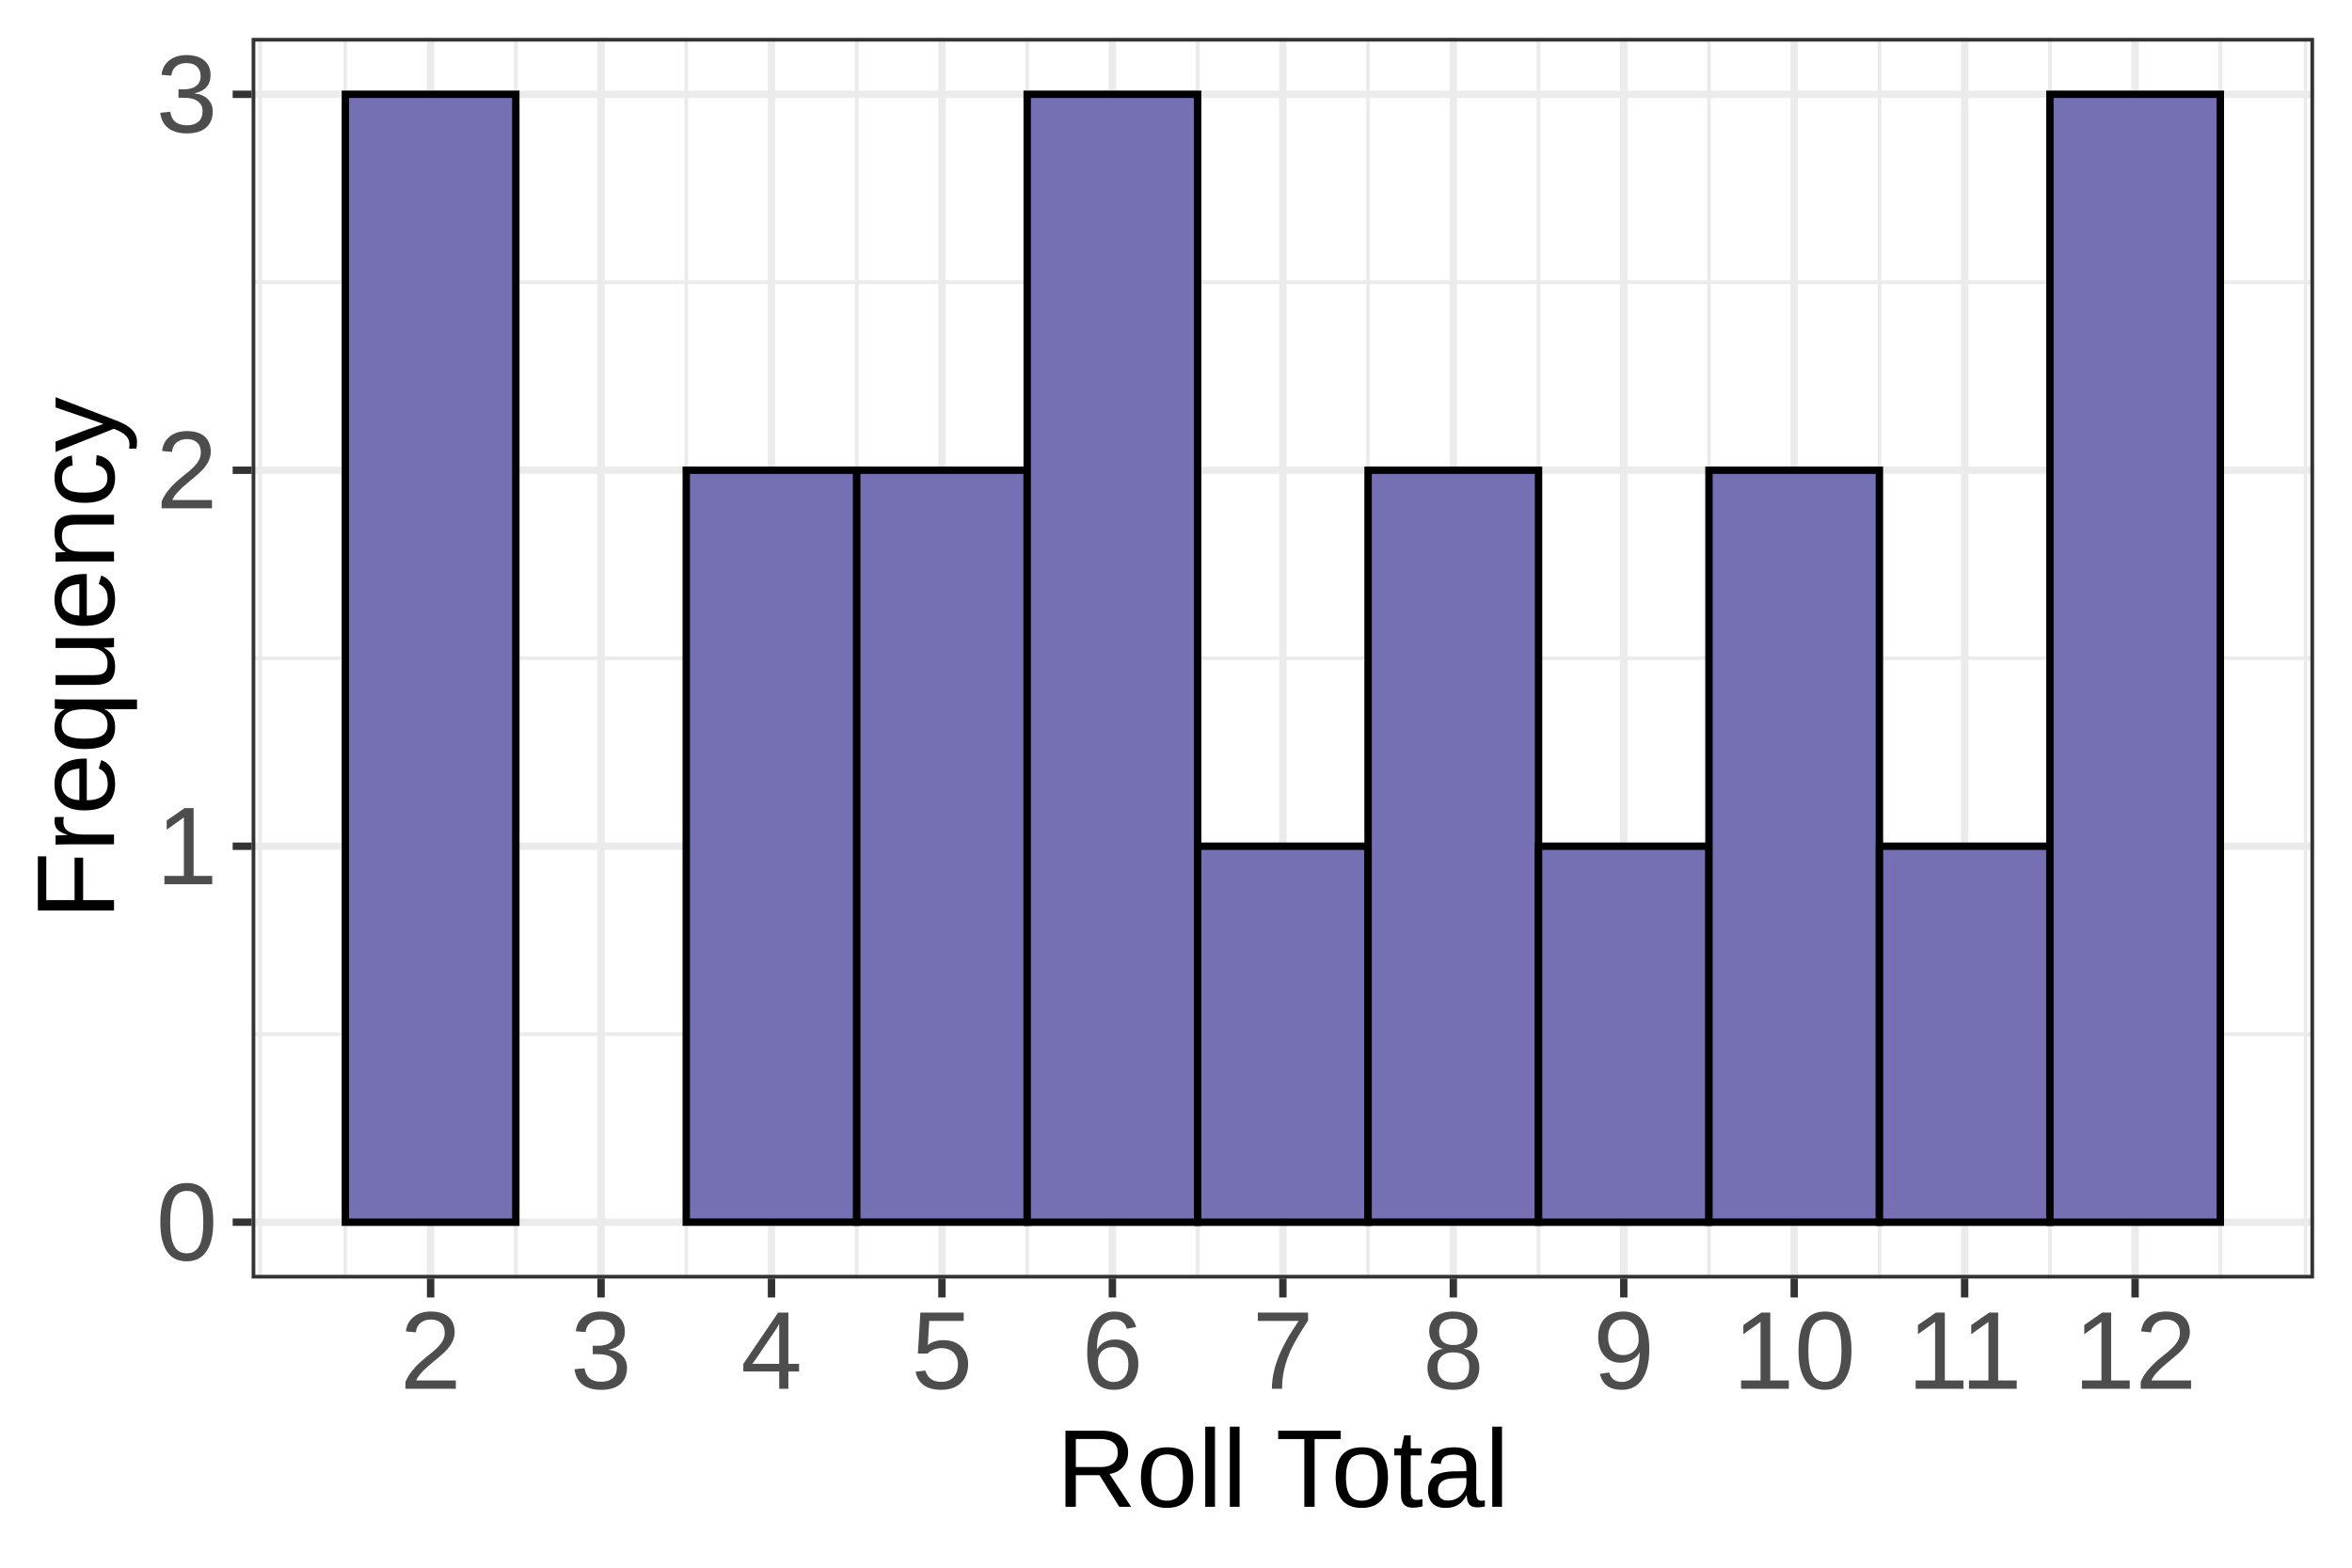
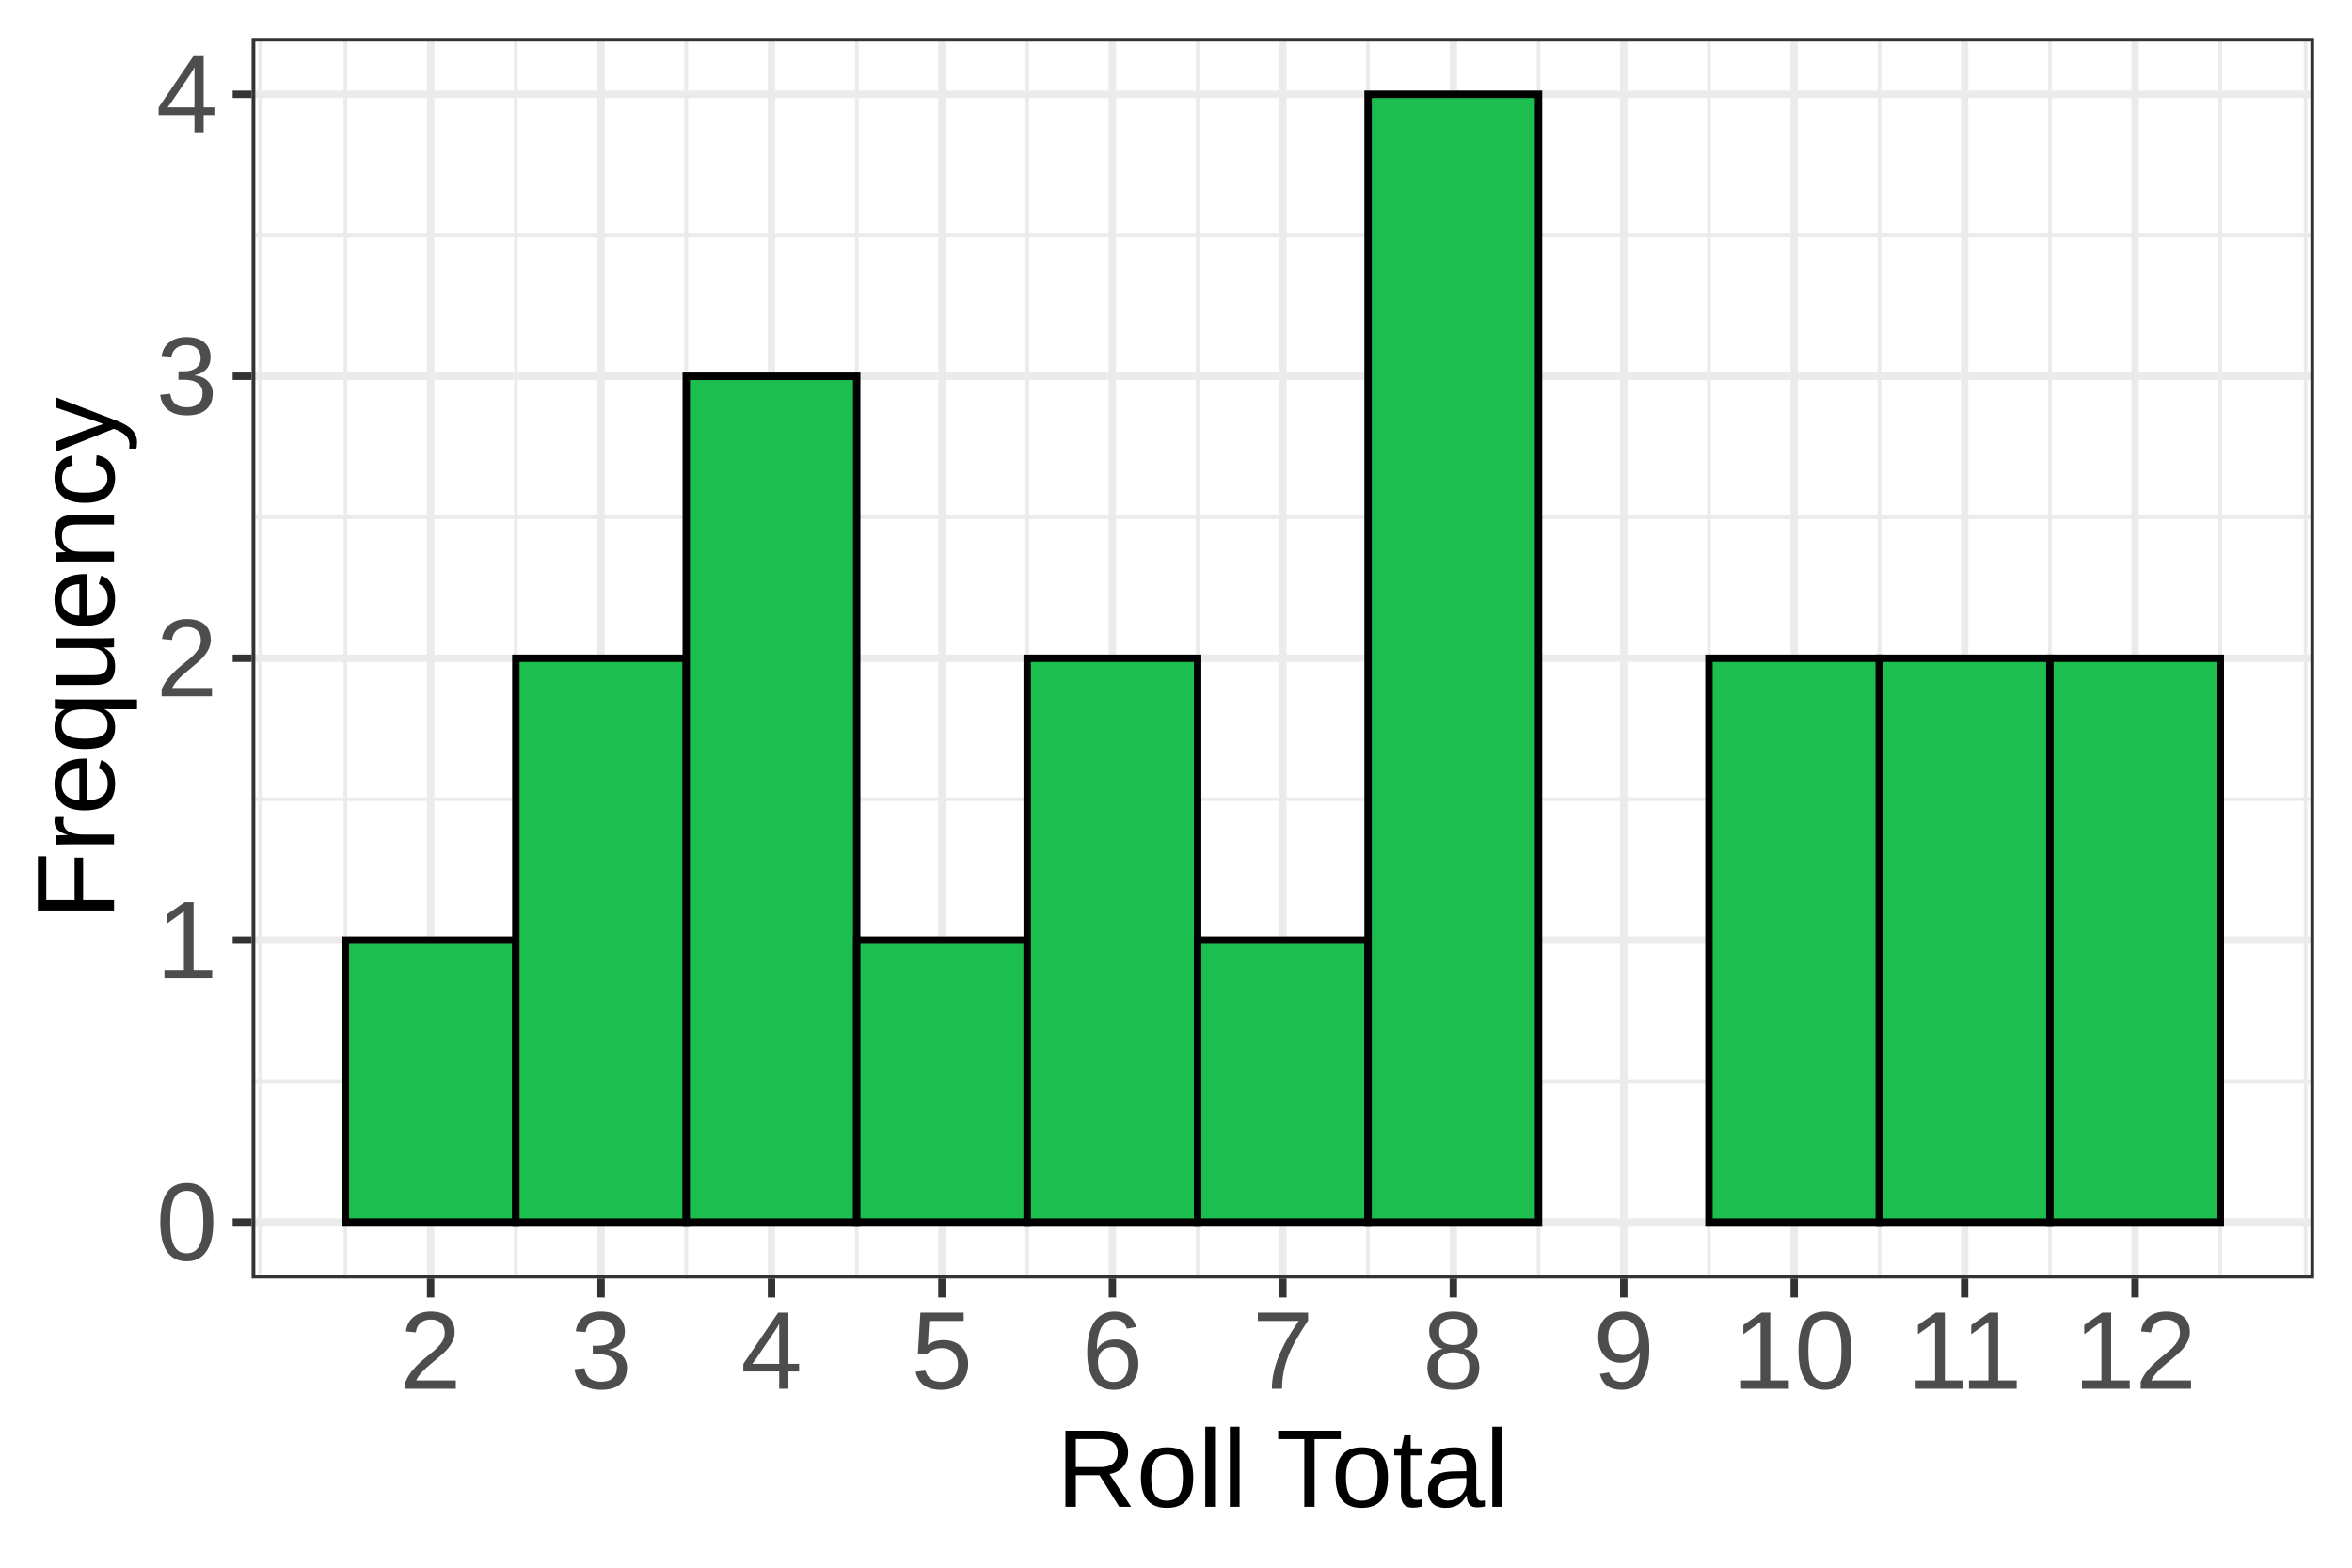
<svg xmlns="http://www.w3.org/2000/svg" width="340.16pt" height="226.77pt" viewBox="0 0 340.16 226.77">
  <g class="svglite">
    <defs>
      <style type="text/css">
    .svglite line, .svglite polyline, .svglite polygon, .svglite path, .svglite rect, .svglite circle {
      fill: none;
      stroke: #000000;
      stroke-linecap: round;
      stroke-linejoin: round;
      stroke-miterlimit: 10.00;
    }
    .svglite text {
      white-space: pre;
    }
    .svglite g.glyphgroup path {
      fill: inherit;
      stroke: none;
    }
  </style>
    </defs>
    <rect width="100%" height="100%" style="stroke: none; fill: #FFFFFF;" />
    <defs>
      <clipPath id="cpMC4wMHwzNDAuMTZ8MC4wMHwyMjYuNzc=">
        <rect x="0.00" y="0.00" width="340.16" height="226.77" />
      </clipPath>
    </defs>
    <g clip-path="url(#cpMC4wMHwzNDAuMTZ8MC4wMHwyMjYuNzc=)">
      <rect x="0.00" y="0.00" width="340.16" height="226.77" style="stroke-width: 1.07; stroke: #FFFFFF; fill: #FFFFFF;" />
    </g>
    <defs>
      <clipPath id="cpMzYuMzl8MzM0LjY4fDUuNDh8MTg0Ljk1">
        <rect x="36.39" y="5.48" width="298.29" height="179.47" />
      </clipPath>
    </defs>
    <g clip-path="url(#cpMzYuMzl8MzM0LjY4fDUuNDh8MTg0Ljk1)">
      <rect x="36.39" y="5.48" width="298.29" height="179.47" style="stroke-width: 1.07; stroke: none; fill: #FFFFFF;" />
-       <polyline points="36.39,149.60 334.68,149.60 " style="stroke-width: 0.53; stroke: #EBEBEB; stroke-linecap: butt;" />
-       <polyline points="36.39,95.22 334.68,95.22 " style="stroke-width: 0.53; stroke: #EBEBEB; stroke-linecap: butt;" />
-       <polyline points="36.39,40.83 334.68,40.83 " style="stroke-width: 0.53; stroke: #EBEBEB; stroke-linecap: butt;" />
+       <polyline points="36.39,156.40 334.68,156.40 " style="stroke-width: 0.53; stroke: #EBEBEB; stroke-linecap: butt;" />
+       <polyline points="36.39,115.61 334.68,115.61 " style="stroke-width: 0.53; stroke: #EBEBEB; stroke-linecap: butt;" />
+       <polyline points="36.39,74.82 334.68,74.82 " style="stroke-width: 0.53; stroke: #EBEBEB; stroke-linecap: butt;" />
+       <polyline points="36.39,34.03 334.68,34.03 " style="stroke-width: 0.53; stroke: #EBEBEB; stroke-linecap: butt;" />
      <polyline points="37.62,184.95 37.62,5.48 " style="stroke-width: 0.53; stroke: #EBEBEB; stroke-linecap: butt;" />
      <polyline points="49.95,184.95 49.95,5.48 " style="stroke-width: 0.53; stroke: #EBEBEB; stroke-linecap: butt;" />
      <polyline points="74.60,184.95 74.60,5.48 " style="stroke-width: 0.53; stroke: #EBEBEB; stroke-linecap: butt;" />
      <polyline points="99.25,184.95 99.25,5.48 " style="stroke-width: 0.53; stroke: #EBEBEB; stroke-linecap: butt;" />
      <polyline points="123.91,184.95 123.91,5.48 " style="stroke-width: 0.53; stroke: #EBEBEB; stroke-linecap: butt;" />
      <polyline points="148.56,184.95 148.56,5.48 " style="stroke-width: 0.53; stroke: #EBEBEB; stroke-linecap: butt;" />
      <polyline points="173.21,184.95 173.21,5.48 " style="stroke-width: 0.53; stroke: #EBEBEB; stroke-linecap: butt;" />
      <polyline points="197.86,184.95 197.86,5.48 " style="stroke-width: 0.53; stroke: #EBEBEB; stroke-linecap: butt;" />
      <polyline points="222.51,184.95 222.51,5.48 " style="stroke-width: 0.53; stroke: #EBEBEB; stroke-linecap: butt;" />
      <polyline points="247.16,184.95 247.16,5.48 " style="stroke-width: 0.53; stroke: #EBEBEB; stroke-linecap: butt;" />
      <polyline points="271.82,184.95 271.82,5.48 " style="stroke-width: 0.53; stroke: #EBEBEB; stroke-linecap: butt;" />
      <polyline points="296.47,184.95 296.47,5.48 " style="stroke-width: 0.53; stroke: #EBEBEB; stroke-linecap: butt;" />
      <polyline points="321.12,184.95 321.12,5.48 " style="stroke-width: 0.53; stroke: #EBEBEB; stroke-linecap: butt;" />
      <polyline points="333.45,184.95 333.45,5.48 " style="stroke-width: 0.53; stroke: #EBEBEB; stroke-linecap: butt;" />
      <polyline points="36.39,176.79 334.68,176.79 " style="stroke-width: 1.07; stroke: #EBEBEB; stroke-linecap: butt;" />
-       <polyline points="36.39,122.41 334.68,122.41 " style="stroke-width: 1.07; stroke: #EBEBEB; stroke-linecap: butt;" />
-       <polyline points="36.39,68.02 334.68,68.02 " style="stroke-width: 1.07; stroke: #EBEBEB; stroke-linecap: butt;" />
+       <polyline points="36.39,136.00 334.68,136.00 " style="stroke-width: 1.07; stroke: #EBEBEB; stroke-linecap: butt;" />
+       <polyline points="36.39,95.22 334.68,95.22 " style="stroke-width: 1.07; stroke: #EBEBEB; stroke-linecap: butt;" />
+       <polyline points="36.39,54.43 334.68,54.43 " style="stroke-width: 1.07; stroke: #EBEBEB; stroke-linecap: butt;" />
      <polyline points="36.39,13.64 334.68,13.64 " style="stroke-width: 1.07; stroke: #EBEBEB; stroke-linecap: butt;" />
      <polyline points="62.28,184.95 62.28,5.48 " style="stroke-width: 1.07; stroke: #EBEBEB; stroke-linecap: butt;" />
      <polyline points="86.93,184.95 86.93,5.48 " style="stroke-width: 1.07; stroke: #EBEBEB; stroke-linecap: butt;" />
      <polyline points="111.58,184.95 111.58,5.48 " style="stroke-width: 1.07; stroke: #EBEBEB; stroke-linecap: butt;" />
      <polyline points="136.23,184.95 136.23,5.48 " style="stroke-width: 1.07; stroke: #EBEBEB; stroke-linecap: butt;" />
      <polyline points="160.88,184.95 160.88,5.48 " style="stroke-width: 1.07; stroke: #EBEBEB; stroke-linecap: butt;" />
      <polyline points="185.54,184.95 185.54,5.48 " style="stroke-width: 1.07; stroke: #EBEBEB; stroke-linecap: butt;" />
      <polyline points="210.19,184.95 210.19,5.48 " style="stroke-width: 1.07; stroke: #EBEBEB; stroke-linecap: butt;" />
      <polyline points="234.84,184.95 234.84,5.48 " style="stroke-width: 1.07; stroke: #EBEBEB; stroke-linecap: butt;" />
      <polyline points="259.49,184.95 259.49,5.48 " style="stroke-width: 1.07; stroke: #EBEBEB; stroke-linecap: butt;" />
      <polyline points="284.14,184.95 284.14,5.48 " style="stroke-width: 1.07; stroke: #EBEBEB; stroke-linecap: butt;" />
      <polyline points="308.79,184.95 308.79,5.48 " style="stroke-width: 1.07; stroke: #EBEBEB; stroke-linecap: butt;" />
-       <rect x="49.95" y="13.64" width="24.65" height="163.16" style="stroke-width: 1.07; stroke-linecap: butt; stroke-linejoin: miter; fill: #7570B3;" />
-       <rect x="74.60" y="176.79" width="24.65" height="0.00" style="stroke-width: 1.07; stroke-linecap: butt; stroke-linejoin: miter; fill: #7570B3;" />
-       <rect x="99.25" y="68.02" width="24.65" height="108.77" style="stroke-width: 1.07; stroke-linecap: butt; stroke-linejoin: miter; fill: #7570B3;" />
-       <rect x="123.91" y="68.02" width="24.65" height="108.77" style="stroke-width: 1.07; stroke-linecap: butt; stroke-linejoin: miter; fill: #7570B3;" />
-       <rect x="148.56" y="13.64" width="24.65" height="163.16" style="stroke-width: 1.07; stroke-linecap: butt; stroke-linejoin: miter; fill: #7570B3;" />
-       <rect x="173.21" y="122.41" width="24.65" height="54.39" style="stroke-width: 1.07; stroke-linecap: butt; stroke-linejoin: miter; fill: #7570B3;" />
-       <rect x="197.86" y="68.02" width="24.65" height="108.77" style="stroke-width: 1.07; stroke-linecap: butt; stroke-linejoin: miter; fill: #7570B3;" />
-       <rect x="222.51" y="122.41" width="24.65" height="54.39" style="stroke-width: 1.07; stroke-linecap: butt; stroke-linejoin: miter; fill: #7570B3;" />
-       <rect x="247.16" y="68.02" width="24.65" height="108.77" style="stroke-width: 1.07; stroke-linecap: butt; stroke-linejoin: miter; fill: #7570B3;" />
-       <rect x="271.82" y="122.41" width="24.65" height="54.39" style="stroke-width: 1.07; stroke-linecap: butt; stroke-linejoin: miter; fill: #7570B3;" />
-       <rect x="296.47" y="13.64" width="24.65" height="163.16" style="stroke-width: 1.07; stroke-linecap: butt; stroke-linejoin: miter; fill: #7570B3;" />
+       <rect x="49.95" y="136.00" width="24.65" height="40.79" style="stroke-width: 1.07; stroke-linecap: butt; stroke-linejoin: miter; fill: #1CBE4F;" />
+       <rect x="74.60" y="95.22" width="24.65" height="81.58" style="stroke-width: 1.07; stroke-linecap: butt; stroke-linejoin: miter; fill: #1CBE4F;" />
+       <rect x="99.25" y="54.43" width="24.65" height="122.37" style="stroke-width: 1.07; stroke-linecap: butt; stroke-linejoin: miter; fill: #1CBE4F;" />
+       <rect x="123.91" y="136.00" width="24.65" height="40.79" style="stroke-width: 1.07; stroke-linecap: butt; stroke-linejoin: miter; fill: #1CBE4F;" />
+       <rect x="148.56" y="95.22" width="24.65" height="81.58" style="stroke-width: 1.07; stroke-linecap: butt; stroke-linejoin: miter; fill: #1CBE4F;" />
+       <rect x="173.21" y="136.00" width="24.65" height="40.79" style="stroke-width: 1.07; stroke-linecap: butt; stroke-linejoin: miter; fill: #1CBE4F;" />
+       <rect x="197.86" y="13.64" width="24.65" height="163.16" style="stroke-width: 1.07; stroke-linecap: butt; stroke-linejoin: miter; fill: #1CBE4F;" />
+       <rect x="222.51" y="176.79" width="24.65" height="0.00" style="stroke-width: 1.07; stroke-linecap: butt; stroke-linejoin: miter; fill: #1CBE4F;" />
+       <rect x="247.16" y="95.22" width="24.65" height="81.58" style="stroke-width: 1.07; stroke-linecap: butt; stroke-linejoin: miter; fill: #1CBE4F;" />
+       <rect x="271.82" y="95.22" width="24.65" height="81.58" style="stroke-width: 1.07; stroke-linecap: butt; stroke-linejoin: miter; fill: #1CBE4F;" />
+       <rect x="296.47" y="95.22" width="24.65" height="81.58" style="stroke-width: 1.07; stroke-linecap: butt; stroke-linejoin: miter; fill: #1CBE4F;" />
      <rect x="36.39" y="5.48" width="298.29" height="179.47" style="stroke-width: 1.07; stroke: #333333;" />
    </g>
    <g clip-path="url(#cpMC4wMHwzNDAuMTZ8MC4wMHwyMjYuNzc=)">
      <text x="31.46" y="182.30" text-anchor="end" style="font-size: 16.00px;fill: #4D4D4D; font-family: &quot;Liberation Sans&quot;;" textLength="8.91px" lengthAdjust="spacingAndGlyphs">0</text>
-       <text x="31.46" y="127.91" text-anchor="end" style="font-size: 16.00px;fill: #4D4D4D; font-family: &quot;Liberation Sans&quot;;" textLength="8.91px" lengthAdjust="spacingAndGlyphs">1</text>
-       <text x="31.46" y="73.53" text-anchor="end" style="font-size: 16.00px;fill: #4D4D4D; font-family: &quot;Liberation Sans&quot;;" textLength="8.91px" lengthAdjust="spacingAndGlyphs">2</text>
-       <text x="31.46" y="19.14" text-anchor="end" style="font-size: 16.00px;fill: #4D4D4D; font-family: &quot;Liberation Sans&quot;;" textLength="8.91px" lengthAdjust="spacingAndGlyphs">3</text>
+       <text x="31.46" y="141.51" text-anchor="end" style="font-size: 16.00px;fill: #4D4D4D; font-family: &quot;Liberation Sans&quot;;" textLength="8.91px" lengthAdjust="spacingAndGlyphs">1</text>
+       <text x="31.46" y="100.72" text-anchor="end" style="font-size: 16.00px;fill: #4D4D4D; font-family: &quot;Liberation Sans&quot;;" textLength="8.91px" lengthAdjust="spacingAndGlyphs">2</text>
+       <text x="31.46" y="59.93" text-anchor="end" style="font-size: 16.00px;fill: #4D4D4D; font-family: &quot;Liberation Sans&quot;;" textLength="8.91px" lengthAdjust="spacingAndGlyphs">3</text>
+       <text x="31.46" y="19.14" text-anchor="end" style="font-size: 16.00px;fill: #4D4D4D; font-family: &quot;Liberation Sans&quot;;" textLength="8.91px" lengthAdjust="spacingAndGlyphs">4</text>
      <polyline points="33.65,176.79 36.39,176.79 " style="stroke-width: 1.07; stroke: #333333; stroke-linecap: butt;" />
-       <polyline points="33.65,122.41 36.39,122.41 " style="stroke-width: 1.07; stroke: #333333; stroke-linecap: butt;" />
-       <polyline points="33.65,68.02 36.39,68.02 " style="stroke-width: 1.07; stroke: #333333; stroke-linecap: butt;" />
+       <polyline points="33.65,136.00 36.39,136.00 " style="stroke-width: 1.07; stroke: #333333; stroke-linecap: butt;" />
+       <polyline points="33.65,95.22 36.39,95.22 " style="stroke-width: 1.07; stroke: #333333; stroke-linecap: butt;" />
+       <polyline points="33.65,54.43 36.39,54.43 " style="stroke-width: 1.07; stroke: #333333; stroke-linecap: butt;" />
      <polyline points="33.65,13.64 36.39,13.64 " style="stroke-width: 1.07; stroke: #333333; stroke-linecap: butt;" />
      <polyline points="62.28,187.69 62.28,184.95 " style="stroke-width: 1.07; stroke: #333333; stroke-linecap: butt;" />
      <polyline points="86.93,187.69 86.93,184.95 " style="stroke-width: 1.07; stroke: #333333; stroke-linecap: butt;" />
      <polyline points="111.58,187.69 111.58,184.95 " style="stroke-width: 1.07; stroke: #333333; stroke-linecap: butt;" />
      <polyline points="136.23,187.69 136.23,184.95 " style="stroke-width: 1.07; stroke: #333333; stroke-linecap: butt;" />
      <polyline points="160.88,187.69 160.88,184.95 " style="stroke-width: 1.07; stroke: #333333; stroke-linecap: butt;" />
      <polyline points="185.54,187.69 185.54,184.95 " style="stroke-width: 1.07; stroke: #333333; stroke-linecap: butt;" />
      <polyline points="210.19,187.69 210.19,184.95 " style="stroke-width: 1.07; stroke: #333333; stroke-linecap: butt;" />
      <polyline points="234.84,187.69 234.84,184.95 " style="stroke-width: 1.07; stroke: #333333; stroke-linecap: butt;" />
      <polyline points="259.49,187.69 259.49,184.95 " style="stroke-width: 1.07; stroke: #333333; stroke-linecap: butt;" />
      <polyline points="284.14,187.69 284.14,184.95 " style="stroke-width: 1.07; stroke: #333333; stroke-linecap: butt;" />
      <polyline points="308.79,187.69 308.79,184.95 " style="stroke-width: 1.07; stroke: #333333; stroke-linecap: butt;" />
      <text x="62.28" y="200.89" text-anchor="middle" style="font-size: 16.00px;fill: #4D4D4D; font-family: &quot;Liberation Sans&quot;;" textLength="8.91px" lengthAdjust="spacingAndGlyphs">2</text>
      <text x="86.93" y="200.89" text-anchor="middle" style="font-size: 16.00px;fill: #4D4D4D; font-family: &quot;Liberation Sans&quot;;" textLength="8.91px" lengthAdjust="spacingAndGlyphs">3</text>
      <text x="111.58" y="200.89" text-anchor="middle" style="font-size: 16.00px;fill: #4D4D4D; font-family: &quot;Liberation Sans&quot;;" textLength="8.91px" lengthAdjust="spacingAndGlyphs">4</text>
      <text x="136.23" y="200.89" text-anchor="middle" style="font-size: 16.00px;fill: #4D4D4D; font-family: &quot;Liberation Sans&quot;;" textLength="8.91px" lengthAdjust="spacingAndGlyphs">5</text>
      <text x="160.88" y="200.89" text-anchor="middle" style="font-size: 16.00px;fill: #4D4D4D; font-family: &quot;Liberation Sans&quot;;" textLength="8.91px" lengthAdjust="spacingAndGlyphs">6</text>
      <text x="185.54" y="200.89" text-anchor="middle" style="font-size: 16.00px;fill: #4D4D4D; font-family: &quot;Liberation Sans&quot;;" textLength="8.91px" lengthAdjust="spacingAndGlyphs">7</text>
      <text x="210.19" y="200.89" text-anchor="middle" style="font-size: 16.00px;fill: #4D4D4D; font-family: &quot;Liberation Sans&quot;;" textLength="8.91px" lengthAdjust="spacingAndGlyphs">8</text>
      <text x="234.84" y="200.89" text-anchor="middle" style="font-size: 16.00px;fill: #4D4D4D; font-family: &quot;Liberation Sans&quot;;" textLength="8.91px" lengthAdjust="spacingAndGlyphs">9</text>
      <text x="259.49" y="200.89" text-anchor="middle" style="font-size: 16.00px;fill: #4D4D4D; font-family: &quot;Liberation Sans&quot;;" textLength="17.81px" lengthAdjust="spacingAndGlyphs">10</text>
      <text x="284.14" y="200.89" text-anchor="middle" style="font-size: 16.00px;fill: #4D4D4D; font-family: &quot;Liberation Sans&quot;;" textLength="16.62px" lengthAdjust="spacingAndGlyphs">11</text>
      <text x="308.79" y="200.89" text-anchor="middle" style="font-size: 16.00px;fill: #4D4D4D; font-family: &quot;Liberation Sans&quot;;" textLength="17.81px" lengthAdjust="spacingAndGlyphs">12</text>
      <text x="185.54" y="217.97" text-anchor="middle" style="font-size: 16.00px; font-family: &quot;Liberation Sans&quot;;" textLength="65.61px" lengthAdjust="spacingAndGlyphs">Roll Total</text>
      <text transform="translate(16.49,95.22) rotate(-90)" text-anchor="middle" style="font-size: 16.00px; font-family: &quot;Liberation Sans&quot;;" textLength="75.64px" lengthAdjust="spacingAndGlyphs">Frequency</text>
    </g>
  </g>
</svg>
